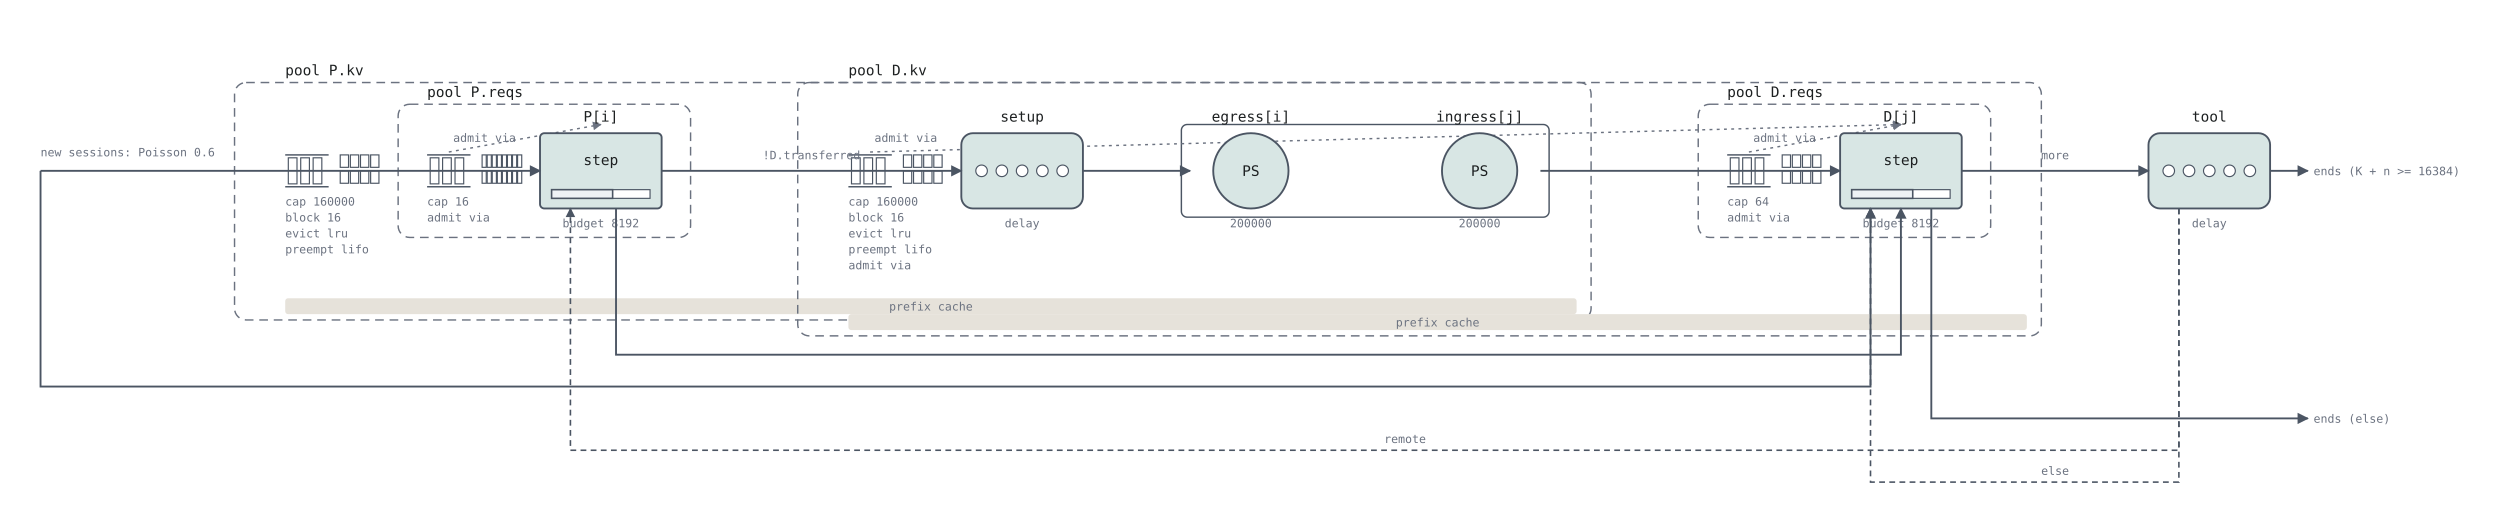
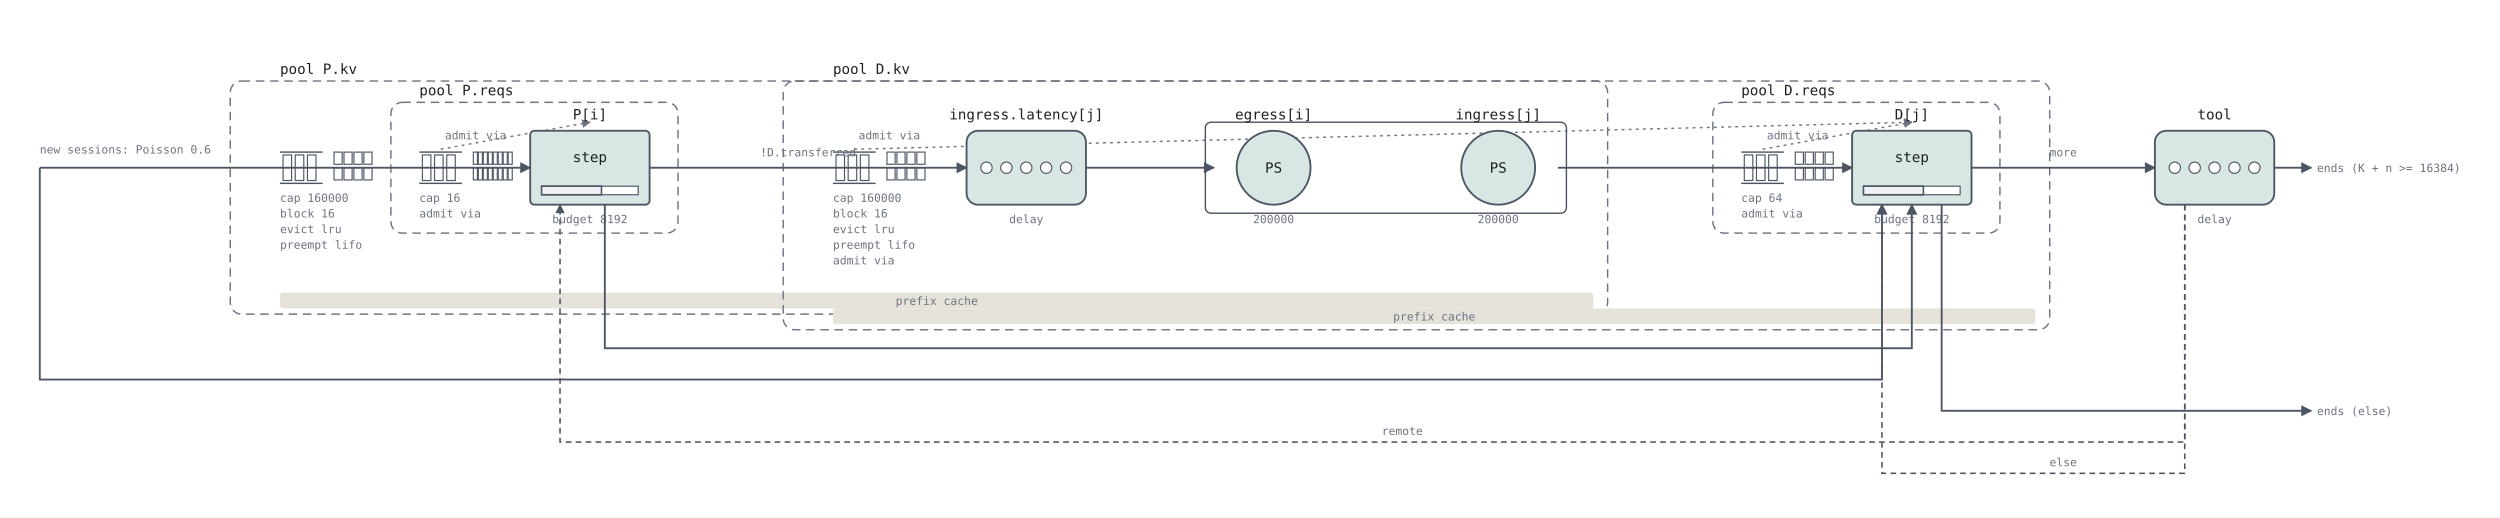
- <svg xmlns="http://www.w3.org/2000/svg" width="1726.8" height="364" viewBox="0 0 1726.8 364" role="img">
+ <svg xmlns="http://www.w3.org/2000/svg" width="1758.8" height="364" viewBox="0 0 1758.8 364" role="img">
  <style>
  text { font-family: ui-monospace, "SF Mono", Menlo, Consolas, monospace; }
  @media (prefers-color-scheme: dark) {
    text { fill: #e8e6e3; } text.dim { fill: #9aa4b2; }
    .bg { fill:#14171a }
    .solid { fill:#232a31;stroke:#b6bfcc }
    .cached { fill:#33302a }
    .enclosure { stroke:#9aa4b2 }
    .station { fill:#26403d;stroke:#b6bfcc }
    .cell { fill:#14171a;stroke:#b6bfcc }
    .rail { stroke:#b6bfcc }
    .flow { stroke:#b6bfcc }
    .back { stroke:#b6bfcc }
    .relation { stroke:#9aa4b2 }
  }
</style>
  <defs>
    <marker id="a" viewBox="0 0 10 10" refX="9" refY="5" markerWidth="6" markerHeight="6" orient="auto-start-reverse">
      <path d="M0 0 L10 5 L0 10 z" fill="context-stroke" />
    </marker>
  </defs>
-   <rect class="bg" fill="#ffffff" x="0" y="0" width="1726.8" height="364" />
-   <rect class="rail" fill="none" stroke="#4b5563" stroke-width="1" x="816" y="86" width="254" height="64" rx="4" />
+   <rect class="bg" fill="#ffffff" x="0" y="0" width="1758.8" height="364" />
+   <rect class="rail" fill="none" stroke="#4b5563" stroke-width="1" x="848" y="86" width="254" height="64" rx="4" />
  <rect class="enclosure" fill="none" stroke="#6b7280" stroke-width="1" stroke-dasharray="6 4" x="275" y="72" width="202" height="92" rx="8" />
  <text x="295" y="67" text-anchor="start" font-size="10" fill="#1d2021">pool P.reqs</text>
  <path class="rail" fill="none" stroke="#4b5563" stroke-width="1" d="M295 107 L325 107 M295 129 L325 129" />
  <rect class="cell" fill="#ffffff" stroke="#4b5563" stroke-width=".8" x="297.14" y="109" width="6" height="18" />
  <rect class="cell" fill="#ffffff" stroke="#4b5563" stroke-width=".8" x="305.71" y="109" width="6" height="18" />
  <rect class="cell" fill="#ffffff" stroke="#4b5563" stroke-width=".8" x="314.29" y="109" width="6" height="18" />
  <rect class="cell" fill="#ffffff" stroke="#4b5563" stroke-width=".8" x="333" y="107" width="2.87" height="8.58" />
  <rect class="cell" fill="#ffffff" stroke="#4b5563" stroke-width=".8" x="336.5" y="107" width="2.87" height="8.58" />
  <rect class="cell" fill="#ffffff" stroke="#4b5563" stroke-width=".8" x="340" y="107" width="2.87" height="8.58" />
  <rect class="cell" fill="#ffffff" stroke="#4b5563" stroke-width=".8" x="343.5" y="107" width="2.87" height="8.58" />
  <rect class="cell" fill="#ffffff" stroke="#4b5563" stroke-width=".8" x="347" y="107" width="2.87" height="8.58" />
  <rect class="cell" fill="#ffffff" stroke="#4b5563" stroke-width=".8" x="350.5" y="107" width="2.87" height="8.58" />
  <rect class="cell" fill="#ffffff" stroke="#4b5563" stroke-width=".8" x="354" y="107" width="2.87" height="8.58" />
  <rect class="cell" fill="#ffffff" stroke="#4b5563" stroke-width=".8" x="357.5" y="107" width="2.87" height="8.58" />
  <rect class="cell" fill="#ffffff" stroke="#4b5563" stroke-width=".8" x="333" y="118" width="2.87" height="8.58" />
  <rect class="cell" fill="#ffffff" stroke="#4b5563" stroke-width=".8" x="336.5" y="118" width="2.87" height="8.58" />
  <rect class="cell" fill="#ffffff" stroke="#4b5563" stroke-width=".8" x="340" y="118" width="2.87" height="8.58" />
  <rect class="cell" fill="#ffffff" stroke="#4b5563" stroke-width=".8" x="343.5" y="118" width="2.87" height="8.58" />
  <rect class="cell" fill="#ffffff" stroke="#4b5563" stroke-width=".8" x="347" y="118" width="2.87" height="8.58" />
  <rect class="cell" fill="#ffffff" stroke="#4b5563" stroke-width=".8" x="350.5" y="118" width="2.87" height="8.58" />
  <rect class="cell" fill="#ffffff" stroke="#4b5563" stroke-width=".8" x="354" y="118" width="2.87" height="8.58" />
  <rect class="cell" fill="#ffffff" stroke="#4b5563" stroke-width=".8" x="357.5" y="118" width="2.87" height="8.58" />
  <text x="295" y="142" text-anchor="start" font-size="8" fill="#6b7280" class="dim">cap 16</text>
  <text x="295" y="153" text-anchor="start" font-size="8" fill="#6b7280" class="dim">admit via</text>
  <path class="relation" fill="none" stroke="#6b7280" stroke-width="1" stroke-dasharray="2 3" d="M310 105 L415 86" marker-end="url(#a)" />
  <text x="313" y="98" text-anchor="start" font-size="8" fill="#6b7280" class="dim">admit via</text>
-   <rect class="enclosure" fill="none" stroke="#6b7280" stroke-width="1" stroke-dasharray="6 4" x="162" y="57" width="937" height="164" rx="8" />
+   <rect class="enclosure" fill="none" stroke="#6b7280" stroke-width="1" stroke-dasharray="6 4" x="162" y="57" width="969" height="164" rx="8" />
  <text x="197" y="52" text-anchor="start" font-size="10" fill="#1d2021">pool P.kv</text>
  <path class="rail" fill="none" stroke="#4b5563" stroke-width="1" d="M197 107 L227 107 M197 129 L227 129" />
  <rect class="cell" fill="#ffffff" stroke="#4b5563" stroke-width=".8" x="199.14" y="109" width="6" height="18" />
  <rect class="cell" fill="#ffffff" stroke="#4b5563" stroke-width=".8" x="207.71" y="109" width="6" height="18" />
  <rect class="cell" fill="#ffffff" stroke="#4b5563" stroke-width=".8" x="216.29" y="109" width="6" height="18" />
  <rect class="cell" fill="#ffffff" stroke="#4b5563" stroke-width=".8" x="235" y="107" width="5.74" height="8.58" />
  <rect class="cell" fill="#ffffff" stroke="#4b5563" stroke-width=".8" x="242" y="107" width="5.74" height="8.58" />
  <rect class="cell" fill="#ffffff" stroke="#4b5563" stroke-width=".8" x="249" y="107" width="5.74" height="8.58" />
  <rect class="cell" fill="#ffffff" stroke="#4b5563" stroke-width=".8" x="256" y="107" width="5.74" height="8.58" />
  <rect class="cell" fill="#ffffff" stroke="#4b5563" stroke-width=".8" x="235" y="118" width="5.74" height="8.58" />
  <rect class="cell" fill="#ffffff" stroke="#4b5563" stroke-width=".8" x="242" y="118" width="5.74" height="8.58" />
  <rect class="cell" fill="#ffffff" stroke="#4b5563" stroke-width=".8" x="249" y="118" width="5.74" height="8.58" />
  <rect class="cell" fill="#ffffff" stroke="#4b5563" stroke-width=".8" x="256" y="118" width="5.74" height="8.58" />
  <text x="197" y="142" text-anchor="start" font-size="8" fill="#6b7280" class="dim">cap 160000</text>
  <text x="197" y="153" text-anchor="start" font-size="8" fill="#6b7280" class="dim">block 16</text>
  <text x="197" y="164" text-anchor="start" font-size="8" fill="#6b7280" class="dim">evict lru</text>
  <text x="197" y="175" text-anchor="start" font-size="8" fill="#6b7280" class="dim">preempt lifo</text>
-   <rect class="cached" fill="#e6e2da" stroke="none" x="197" y="206" width="892" height="11" rx="2" />
-   <text x="643" y="214.5" text-anchor="middle" font-size="8" fill="#6b7280" class="dim">prefix cache</text>
-   <rect class="enclosure" fill="none" stroke="#6b7280" stroke-width="1" stroke-dasharray="6 4" x="1173" y="72" width="202" height="92" rx="8" />
-   <text x="1193" y="67" text-anchor="start" font-size="10" fill="#1d2021">pool D.reqs</text>
-   <path class="rail" fill="none" stroke="#4b5563" stroke-width="1" d="M1193 107 L1223 107 M1193 129 L1223 129" />
-   <rect class="cell" fill="#ffffff" stroke="#4b5563" stroke-width=".8" x="1195.14" y="109" width="6" height="18" />
-   <rect class="cell" fill="#ffffff" stroke="#4b5563" stroke-width=".8" x="1203.71" y="109" width="6" height="18" />
-   <rect class="cell" fill="#ffffff" stroke="#4b5563" stroke-width=".8" x="1212.29" y="109" width="6" height="18" />
-   <rect class="cell" fill="#ffffff" stroke="#4b5563" stroke-width=".8" x="1231" y="107" width="5.74" height="8.58" />
-   <rect class="cell" fill="#ffffff" stroke="#4b5563" stroke-width=".8" x="1238" y="107" width="5.74" height="8.58" />
-   <rect class="cell" fill="#ffffff" stroke="#4b5563" stroke-width=".8" x="1245" y="107" width="5.74" height="8.58" />
-   <rect class="cell" fill="#ffffff" stroke="#4b5563" stroke-width=".8" x="1252" y="107" width="5.74" height="8.58" />
-   <rect class="cell" fill="#ffffff" stroke="#4b5563" stroke-width=".8" x="1231" y="118" width="5.74" height="8.58" />
-   <rect class="cell" fill="#ffffff" stroke="#4b5563" stroke-width=".8" x="1238" y="118" width="5.74" height="8.58" />
-   <rect class="cell" fill="#ffffff" stroke="#4b5563" stroke-width=".8" x="1245" y="118" width="5.74" height="8.58" />
-   <rect class="cell" fill="#ffffff" stroke="#4b5563" stroke-width=".8" x="1252" y="118" width="5.74" height="8.58" />
-   <text x="1193" y="142" text-anchor="start" font-size="8" fill="#6b7280" class="dim">cap 64</text>
-   <text x="1193" y="153" text-anchor="start" font-size="8" fill="#6b7280" class="dim">admit via</text>
-   <path class="relation" fill="none" stroke="#6b7280" stroke-width="1" stroke-dasharray="2 3" d="M1208 105 L1313 86" marker-end="url(#a)" />
-   <text x="1211" y="98" text-anchor="start" font-size="8" fill="#6b7280" class="dim">admit via</text>
-   <rect class="enclosure" fill="none" stroke="#6b7280" stroke-width="1" stroke-dasharray="6 4" x="551" y="57" width="859" height="175" rx="8" />
+   <rect class="cached" fill="#e6e2da" stroke="none" x="197" y="206" width="924" height="11" rx="2" />
+   <text x="659" y="214.5" text-anchor="middle" font-size="8" fill="#6b7280" class="dim">prefix cache</text>
+   <rect class="enclosure" fill="none" stroke="#6b7280" stroke-width="1" stroke-dasharray="6 4" x="1205" y="72" width="202" height="92" rx="8" />
+   <text x="1225" y="67" text-anchor="start" font-size="10" fill="#1d2021">pool D.reqs</text>
+   <path class="rail" fill="none" stroke="#4b5563" stroke-width="1" d="M1225 107 L1255 107 M1225 129 L1255 129" />
+   <rect class="cell" fill="#ffffff" stroke="#4b5563" stroke-width=".8" x="1227.14" y="109" width="6" height="18" />
+   <rect class="cell" fill="#ffffff" stroke="#4b5563" stroke-width=".8" x="1235.71" y="109" width="6" height="18" />
+   <rect class="cell" fill="#ffffff" stroke="#4b5563" stroke-width=".8" x="1244.29" y="109" width="6" height="18" />
+   <rect class="cell" fill="#ffffff" stroke="#4b5563" stroke-width=".8" x="1263" y="107" width="5.74" height="8.58" />
+   <rect class="cell" fill="#ffffff" stroke="#4b5563" stroke-width=".8" x="1270" y="107" width="5.74" height="8.58" />
+   <rect class="cell" fill="#ffffff" stroke="#4b5563" stroke-width=".8" x="1277" y="107" width="5.74" height="8.58" />
+   <rect class="cell" fill="#ffffff" stroke="#4b5563" stroke-width=".8" x="1284" y="107" width="5.74" height="8.58" />
+   <rect class="cell" fill="#ffffff" stroke="#4b5563" stroke-width=".8" x="1263" y="118" width="5.74" height="8.58" />
+   <rect class="cell" fill="#ffffff" stroke="#4b5563" stroke-width=".8" x="1270" y="118" width="5.74" height="8.58" />
+   <rect class="cell" fill="#ffffff" stroke="#4b5563" stroke-width=".8" x="1277" y="118" width="5.74" height="8.58" />
+   <rect class="cell" fill="#ffffff" stroke="#4b5563" stroke-width=".8" x="1284" y="118" width="5.74" height="8.58" />
+   <text x="1225" y="142" text-anchor="start" font-size="8" fill="#6b7280" class="dim">cap 64</text>
+   <text x="1225" y="153" text-anchor="start" font-size="8" fill="#6b7280" class="dim">admit via</text>
+   <path class="relation" fill="none" stroke="#6b7280" stroke-width="1" stroke-dasharray="2 3" d="M1240 105 L1345 86" marker-end="url(#a)" />
+   <text x="1243" y="98" text-anchor="start" font-size="8" fill="#6b7280" class="dim">admit via</text>
+   <rect class="enclosure" fill="none" stroke="#6b7280" stroke-width="1" stroke-dasharray="6 4" x="551" y="57" width="891" height="175" rx="8" />
  <text x="586" y="52" text-anchor="start" font-size="10" fill="#1d2021">pool D.kv</text>
  <path class="rail" fill="none" stroke="#4b5563" stroke-width="1" d="M586 107 L616 107 M586 129 L616 129" />
  <rect class="cell" fill="#ffffff" stroke="#4b5563" stroke-width=".8" x="588.14" y="109" width="6" height="18" />
  <rect class="cell" fill="#ffffff" stroke="#4b5563" stroke-width=".8" x="596.71" y="109" width="6" height="18" />
  <rect class="cell" fill="#ffffff" stroke="#4b5563" stroke-width=".8" x="605.29" y="109" width="6" height="18" />
  <rect class="cell" fill="#ffffff" stroke="#4b5563" stroke-width=".8" x="624" y="107" width="5.74" height="8.58" />
  <rect class="cell" fill="#ffffff" stroke="#4b5563" stroke-width=".8" x="631" y="107" width="5.74" height="8.58" />
  <rect class="cell" fill="#ffffff" stroke="#4b5563" stroke-width=".8" x="638" y="107" width="5.74" height="8.58" />
  <rect class="cell" fill="#ffffff" stroke="#4b5563" stroke-width=".8" x="645" y="107" width="5.74" height="8.58" />
  <rect class="cell" fill="#ffffff" stroke="#4b5563" stroke-width=".8" x="624" y="118" width="5.74" height="8.58" />
  <rect class="cell" fill="#ffffff" stroke="#4b5563" stroke-width=".8" x="631" y="118" width="5.74" height="8.58" />
  <rect class="cell" fill="#ffffff" stroke="#4b5563" stroke-width=".8" x="638" y="118" width="5.74" height="8.58" />
  <rect class="cell" fill="#ffffff" stroke="#4b5563" stroke-width=".8" x="645" y="118" width="5.74" height="8.58" />
  <text x="586" y="142" text-anchor="start" font-size="8" fill="#6b7280" class="dim">cap 160000</text>
  <text x="586" y="153" text-anchor="start" font-size="8" fill="#6b7280" class="dim">block 16</text>
  <text x="586" y="164" text-anchor="start" font-size="8" fill="#6b7280" class="dim">evict lru</text>
  <text x="586" y="175" text-anchor="start" font-size="8" fill="#6b7280" class="dim">preempt lifo</text>
  <text x="586" y="186" text-anchor="start" font-size="8" fill="#6b7280" class="dim">admit via</text>
-   <rect class="cached" fill="#e6e2da" stroke="none" x="586" y="217" width="814" height="11" rx="2" />
-   <text x="993" y="225.5" text-anchor="middle" font-size="8" fill="#6b7280" class="dim">prefix cache</text>
-   <path class="relation" fill="none" stroke="#6b7280" stroke-width="1" stroke-dasharray="2 3" d="M601 105 L1313 86" marker-end="url(#a)" />
+   <rect class="cached" fill="#e6e2da" stroke="none" x="586" y="217" width="846" height="11" rx="2" />
+   <text x="1009" y="225.5" text-anchor="middle" font-size="8" fill="#6b7280" class="dim">prefix cache</text>
+   <path class="relation" fill="none" stroke="#6b7280" stroke-width="1" stroke-dasharray="2 3" d="M601 105 L1345 86" marker-end="url(#a)" />
  <text x="604" y="98" text-anchor="start" font-size="8" fill="#6b7280" class="dim">admit via</text>
  <rect class="station" fill="#d8e6e4" stroke="#4b5563" stroke-width="1.3" x="373" y="92" width="84" height="52" rx="3" />
  <rect class="cell" fill="#ffffff" stroke="#4b5563" stroke-width=".8" x="381" y="131" width="68" height="6" />
  <rect class="solid" fill="#eef2f5" stroke="#4b5563" stroke-width="1.1" x="381" y="131" width="42.16" height="6" />
  <text x="415" y="114" text-anchor="middle" font-size="10" fill="#1d2021">step</text>
  <text x="415" y="84" text-anchor="middle" font-size="10" fill="#1d2021">P[i]</text>
  <text x="415" y="157" text-anchor="middle" font-size="8" fill="#6b7280" class="dim">budget 8192</text>
-   <rect class="station" fill="#d8e6e4" stroke="#4b5563" stroke-width="1.3" x="664" y="92" width="84" height="52" rx="8" />
-   <circle class="cell" fill="#ffffff" stroke="#4b5563" stroke-width=".8" cx="678" cy="118" r="4" />
-   <circle class="cell" fill="#ffffff" stroke="#4b5563" stroke-width=".8" cx="692" cy="118" r="4" />
-   <circle class="cell" fill="#ffffff" stroke="#4b5563" stroke-width=".8" cx="706" cy="118" r="4" />
-   <circle class="cell" fill="#ffffff" stroke="#4b5563" stroke-width=".8" cx="720" cy="118" r="4" />
-   <circle class="cell" fill="#ffffff" stroke="#4b5563" stroke-width=".8" cx="734" cy="118" r="4" />
-   <text x="706" y="84" text-anchor="middle" font-size="10" fill="#1d2021">setup</text>
-   <text x="706" y="157" text-anchor="middle" font-size="8" fill="#6b7280" class="dim">delay</text>
-   <circle class="station" fill="#d8e6e4" stroke="#4b5563" stroke-width="1.3" cx="864" cy="118" r="26" />
-   <text x="864" y="121.5" text-anchor="middle" font-size="10" fill="#1d2021">PS</text>
-   <text x="864" y="84" text-anchor="middle" font-size="10" fill="#1d2021">egress[i]</text>
-   <text x="864" y="157" text-anchor="middle" font-size="8" fill="#6b7280" class="dim">200000</text>
-   <circle class="station" fill="#d8e6e4" stroke="#4b5563" stroke-width="1.3" cx="1022" cy="118" r="26" />
-   <text x="1022" y="121.5" text-anchor="middle" font-size="10" fill="#1d2021">PS</text>
-   <text x="1022" y="84" text-anchor="middle" font-size="10" fill="#1d2021">ingress[j]</text>
-   <text x="1022" y="157" text-anchor="middle" font-size="8" fill="#6b7280" class="dim">200000</text>
-   <rect class="station" fill="#d8e6e4" stroke="#4b5563" stroke-width="1.3" x="1271" y="92" width="84" height="52" rx="3" />
-   <rect class="cell" fill="#ffffff" stroke="#4b5563" stroke-width=".8" x="1279" y="131" width="68" height="6" />
-   <rect class="solid" fill="#eef2f5" stroke="#4b5563" stroke-width="1.1" x="1279" y="131" width="42.16" height="6" />
-   <text x="1313" y="114" text-anchor="middle" font-size="10" fill="#1d2021">step</text>
-   <text x="1313" y="84" text-anchor="middle" font-size="10" fill="#1d2021">D[j]</text>
-   <text x="1313" y="157" text-anchor="middle" font-size="8" fill="#6b7280" class="dim">budget 8192</text>
-   <rect class="station" fill="#d8e6e4" stroke="#4b5563" stroke-width="1.3" x="1484" y="92" width="84" height="52" rx="8" />
-   <circle class="cell" fill="#ffffff" stroke="#4b5563" stroke-width=".8" cx="1498" cy="118" r="4" />
-   <circle class="cell" fill="#ffffff" stroke="#4b5563" stroke-width=".8" cx="1512" cy="118" r="4" />
-   <circle class="cell" fill="#ffffff" stroke="#4b5563" stroke-width=".8" cx="1526" cy="118" r="4" />
-   <circle class="cell" fill="#ffffff" stroke="#4b5563" stroke-width=".8" cx="1540" cy="118" r="4" />
-   <circle class="cell" fill="#ffffff" stroke="#4b5563" stroke-width=".8" cx="1554" cy="118" r="4" />
-   <text x="1526" y="84" text-anchor="middle" font-size="10" fill="#1d2021">tool</text>
-   <text x="1526" y="157" text-anchor="middle" font-size="8" fill="#6b7280" class="dim">delay</text>
+   <rect class="station" fill="#d8e6e4" stroke="#4b5563" stroke-width="1.3" x="680" y="92" width="84" height="52" rx="8" />
+   <circle class="cell" fill="#ffffff" stroke="#4b5563" stroke-width=".8" cx="694" cy="118" r="4" />
+   <circle class="cell" fill="#ffffff" stroke="#4b5563" stroke-width=".8" cx="708" cy="118" r="4" />
+   <circle class="cell" fill="#ffffff" stroke="#4b5563" stroke-width=".8" cx="722" cy="118" r="4" />
+   <circle class="cell" fill="#ffffff" stroke="#4b5563" stroke-width=".8" cx="736" cy="118" r="4" />
+   <circle class="cell" fill="#ffffff" stroke="#4b5563" stroke-width=".8" cx="750" cy="118" r="4" />
+   <text x="722" y="84" text-anchor="middle" font-size="10" fill="#1d2021">ingress.latency[j]</text>
+   <text x="722" y="157" text-anchor="middle" font-size="8" fill="#6b7280" class="dim">delay</text>
+   <circle class="station" fill="#d8e6e4" stroke="#4b5563" stroke-width="1.3" cx="896" cy="118" r="26" />
+   <text x="896" y="121.5" text-anchor="middle" font-size="10" fill="#1d2021">PS</text>
+   <text x="896" y="84" text-anchor="middle" font-size="10" fill="#1d2021">egress[i]</text>
+   <text x="896" y="157" text-anchor="middle" font-size="8" fill="#6b7280" class="dim">200000</text>
+   <circle class="station" fill="#d8e6e4" stroke="#4b5563" stroke-width="1.3" cx="1054" cy="118" r="26" />
+   <text x="1054" y="121.5" text-anchor="middle" font-size="10" fill="#1d2021">PS</text>
+   <text x="1054" y="84" text-anchor="middle" font-size="10" fill="#1d2021">ingress[j]</text>
+   <text x="1054" y="157" text-anchor="middle" font-size="8" fill="#6b7280" class="dim">200000</text>
+   <rect class="station" fill="#d8e6e4" stroke="#4b5563" stroke-width="1.3" x="1303" y="92" width="84" height="52" rx="3" />
+   <rect class="cell" fill="#ffffff" stroke="#4b5563" stroke-width=".8" x="1311" y="131" width="68" height="6" />
+   <rect class="solid" fill="#eef2f5" stroke="#4b5563" stroke-width="1.1" x="1311" y="131" width="42.16" height="6" />
+   <text x="1345" y="114" text-anchor="middle" font-size="10" fill="#1d2021">step</text>
+   <text x="1345" y="84" text-anchor="middle" font-size="10" fill="#1d2021">D[j]</text>
+   <text x="1345" y="157" text-anchor="middle" font-size="8" fill="#6b7280" class="dim">budget 8192</text>
+   <rect class="station" fill="#d8e6e4" stroke="#4b5563" stroke-width="1.3" x="1516" y="92" width="84" height="52" rx="8" />
+   <circle class="cell" fill="#ffffff" stroke="#4b5563" stroke-width=".8" cx="1530" cy="118" r="4" />
+   <circle class="cell" fill="#ffffff" stroke="#4b5563" stroke-width=".8" cx="1544" cy="118" r="4" />
+   <circle class="cell" fill="#ffffff" stroke="#4b5563" stroke-width=".8" cx="1558" cy="118" r="4" />
+   <circle class="cell" fill="#ffffff" stroke="#4b5563" stroke-width=".8" cx="1572" cy="118" r="4" />
+   <circle class="cell" fill="#ffffff" stroke="#4b5563" stroke-width=".8" cx="1586" cy="118" r="4" />
+   <text x="1558" y="84" text-anchor="middle" font-size="10" fill="#1d2021">tool</text>
+   <text x="1558" y="157" text-anchor="middle" font-size="8" fill="#6b7280" class="dim">delay</text>
  <path class="flow" fill="none" stroke="#4b5563" stroke-width="1.3" d="M28 118 L373 118" marker-end="url(#a)" />
  <text x="28" y="108" text-anchor="start" font-size="8" fill="#6b7280" class="dim">new sessions: Poisson 0.6</text>
-   <path class="flow" fill="none" stroke="#4b5563" stroke-width="1.3" d="M457 118 L664 118" marker-end="url(#a)" />
-   <text x="560.5" y="110" text-anchor="middle" font-size="8" fill="#6b7280" class="dim">!D.transferred</text>
-   <path class="flow" fill="none" stroke="#4b5563" stroke-width="1.3" d="M748 118 L822 118" marker-end="url(#a)" />
-   <path class="flow" fill="none" stroke="#4b5563" stroke-width="1.3" d="M1064 118 L1271 118" marker-end="url(#a)" />
-   <path class="flow" fill="none" stroke="#4b5563" stroke-width="1.3" d="M425.5 144 L425.5 245 L1313 245 L1313 144" marker-end="url(#a)" />
-   <path class="flow" fill="none" stroke="#4b5563" stroke-width="1.3" d="M28 118 L28 267 L1292 267 L1292 144" marker-end="url(#a)" />
-   <path class="flow" fill="none" stroke="#4b5563" stroke-width="1.3" d="M1355 118 L1484 118" marker-end="url(#a)" />
-   <text x="1419.5" y="110" text-anchor="middle" font-size="8" fill="#6b7280" class="dim">more</text>
-   <path class="flow" fill="none" stroke="#4b5563" stroke-width="1.3" d="M1334 144 L1334 289 L1594 289" marker-end="url(#a)" />
-   <text x="1598" y="292" text-anchor="start" font-size="8" fill="#6b7280" class="dim">ends (else)</text>
-   <path class="flow" fill="none" stroke="#4b5563" stroke-width="1.3" d="M1568 118 L1594 118" marker-end="url(#a)" />
-   <text x="1598" y="121" text-anchor="start" font-size="8" fill="#6b7280" class="dim">ends (K + n &gt;= 16384)</text>
-   <path class="back" fill="none" stroke="#4b5563" stroke-width="1.1" stroke-dasharray="4 3" d="M1505 144 L1505 311 L394 311 L394 144" marker-end="url(#a)" />
-   <text x="970.5" y="306" text-anchor="middle" font-size="8" fill="#6b7280" class="dim">remote</text>
-   <path class="back" fill="none" stroke="#4b5563" stroke-width="1.1" stroke-dasharray="4 3" d="M1505 144 L1505 333 L1292 333 L1292 144" marker-end="url(#a)" />
-   <text x="1419.5" y="328" text-anchor="middle" font-size="8" fill="#6b7280" class="dim">else</text>
+   <path class="flow" fill="none" stroke="#4b5563" stroke-width="1.3" d="M457 118 L680 118" marker-end="url(#a)" />
+   <text x="568.5" y="110" text-anchor="middle" font-size="8" fill="#6b7280" class="dim">!D.transferred</text>
+   <path class="flow" fill="none" stroke="#4b5563" stroke-width="1.3" d="M764 118 L854 118" marker-end="url(#a)" />
+   <path class="flow" fill="none" stroke="#4b5563" stroke-width="1.3" d="M1096 118 L1303 118" marker-end="url(#a)" />
+   <path class="flow" fill="none" stroke="#4b5563" stroke-width="1.3" d="M425.5 144 L425.5 245 L1345 245 L1345 144" marker-end="url(#a)" />
+   <path class="flow" fill="none" stroke="#4b5563" stroke-width="1.3" d="M28 118 L28 267 L1324 267 L1324 144" marker-end="url(#a)" />
+   <path class="flow" fill="none" stroke="#4b5563" stroke-width="1.3" d="M1387 118 L1516 118" marker-end="url(#a)" />
+   <text x="1451.5" y="110" text-anchor="middle" font-size="8" fill="#6b7280" class="dim">more</text>
+   <path class="flow" fill="none" stroke="#4b5563" stroke-width="1.3" d="M1366 144 L1366 289 L1626 289" marker-end="url(#a)" />
+   <text x="1630" y="292" text-anchor="start" font-size="8" fill="#6b7280" class="dim">ends (else)</text>
+   <path class="flow" fill="none" stroke="#4b5563" stroke-width="1.3" d="M1600 118 L1626 118" marker-end="url(#a)" />
+   <text x="1630" y="121" text-anchor="start" font-size="8" fill="#6b7280" class="dim">ends (K + n &gt;= 16384)</text>
+   <path class="back" fill="none" stroke="#4b5563" stroke-width="1.1" stroke-dasharray="4 3" d="M1537 144 L1537 311 L394 311 L394 144" marker-end="url(#a)" />
+   <text x="986.5" y="306" text-anchor="middle" font-size="8" fill="#6b7280" class="dim">remote</text>
+   <path class="back" fill="none" stroke="#4b5563" stroke-width="1.1" stroke-dasharray="4 3" d="M1537 144 L1537 333 L1324 333 L1324 144" marker-end="url(#a)" />
+   <text x="1451.5" y="328" text-anchor="middle" font-size="8" fill="#6b7280" class="dim">else</text>
</svg>
